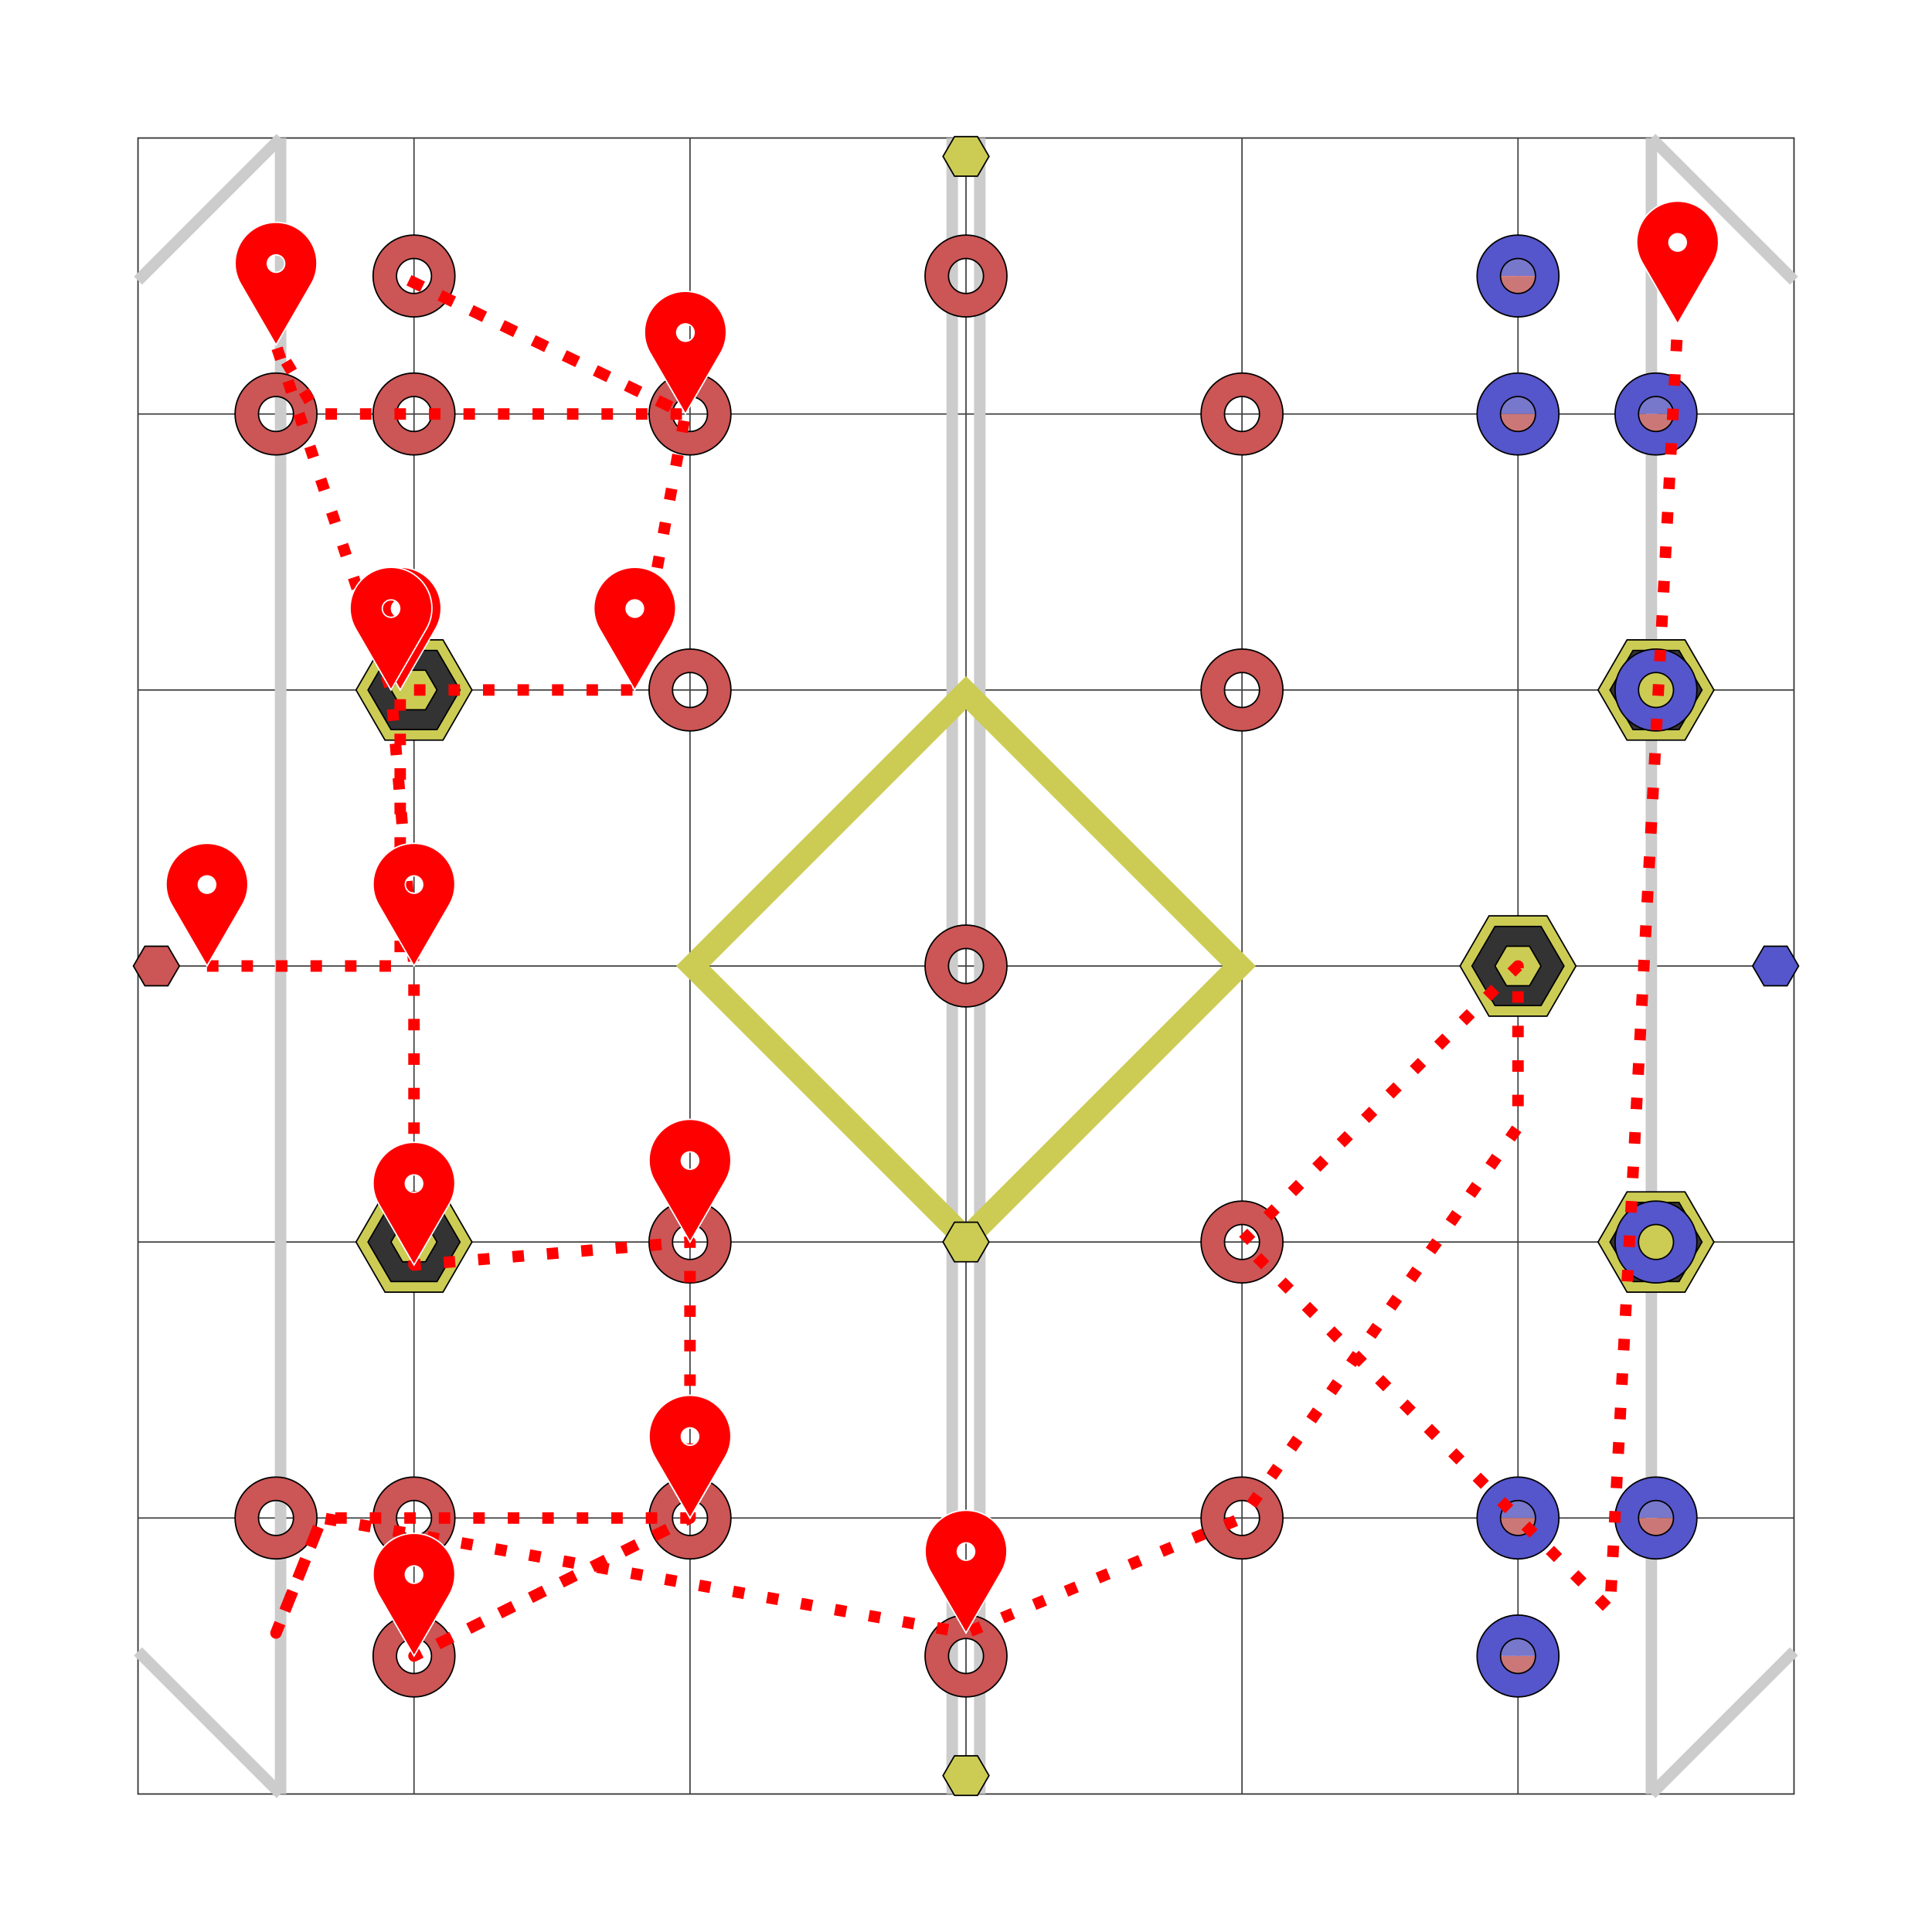
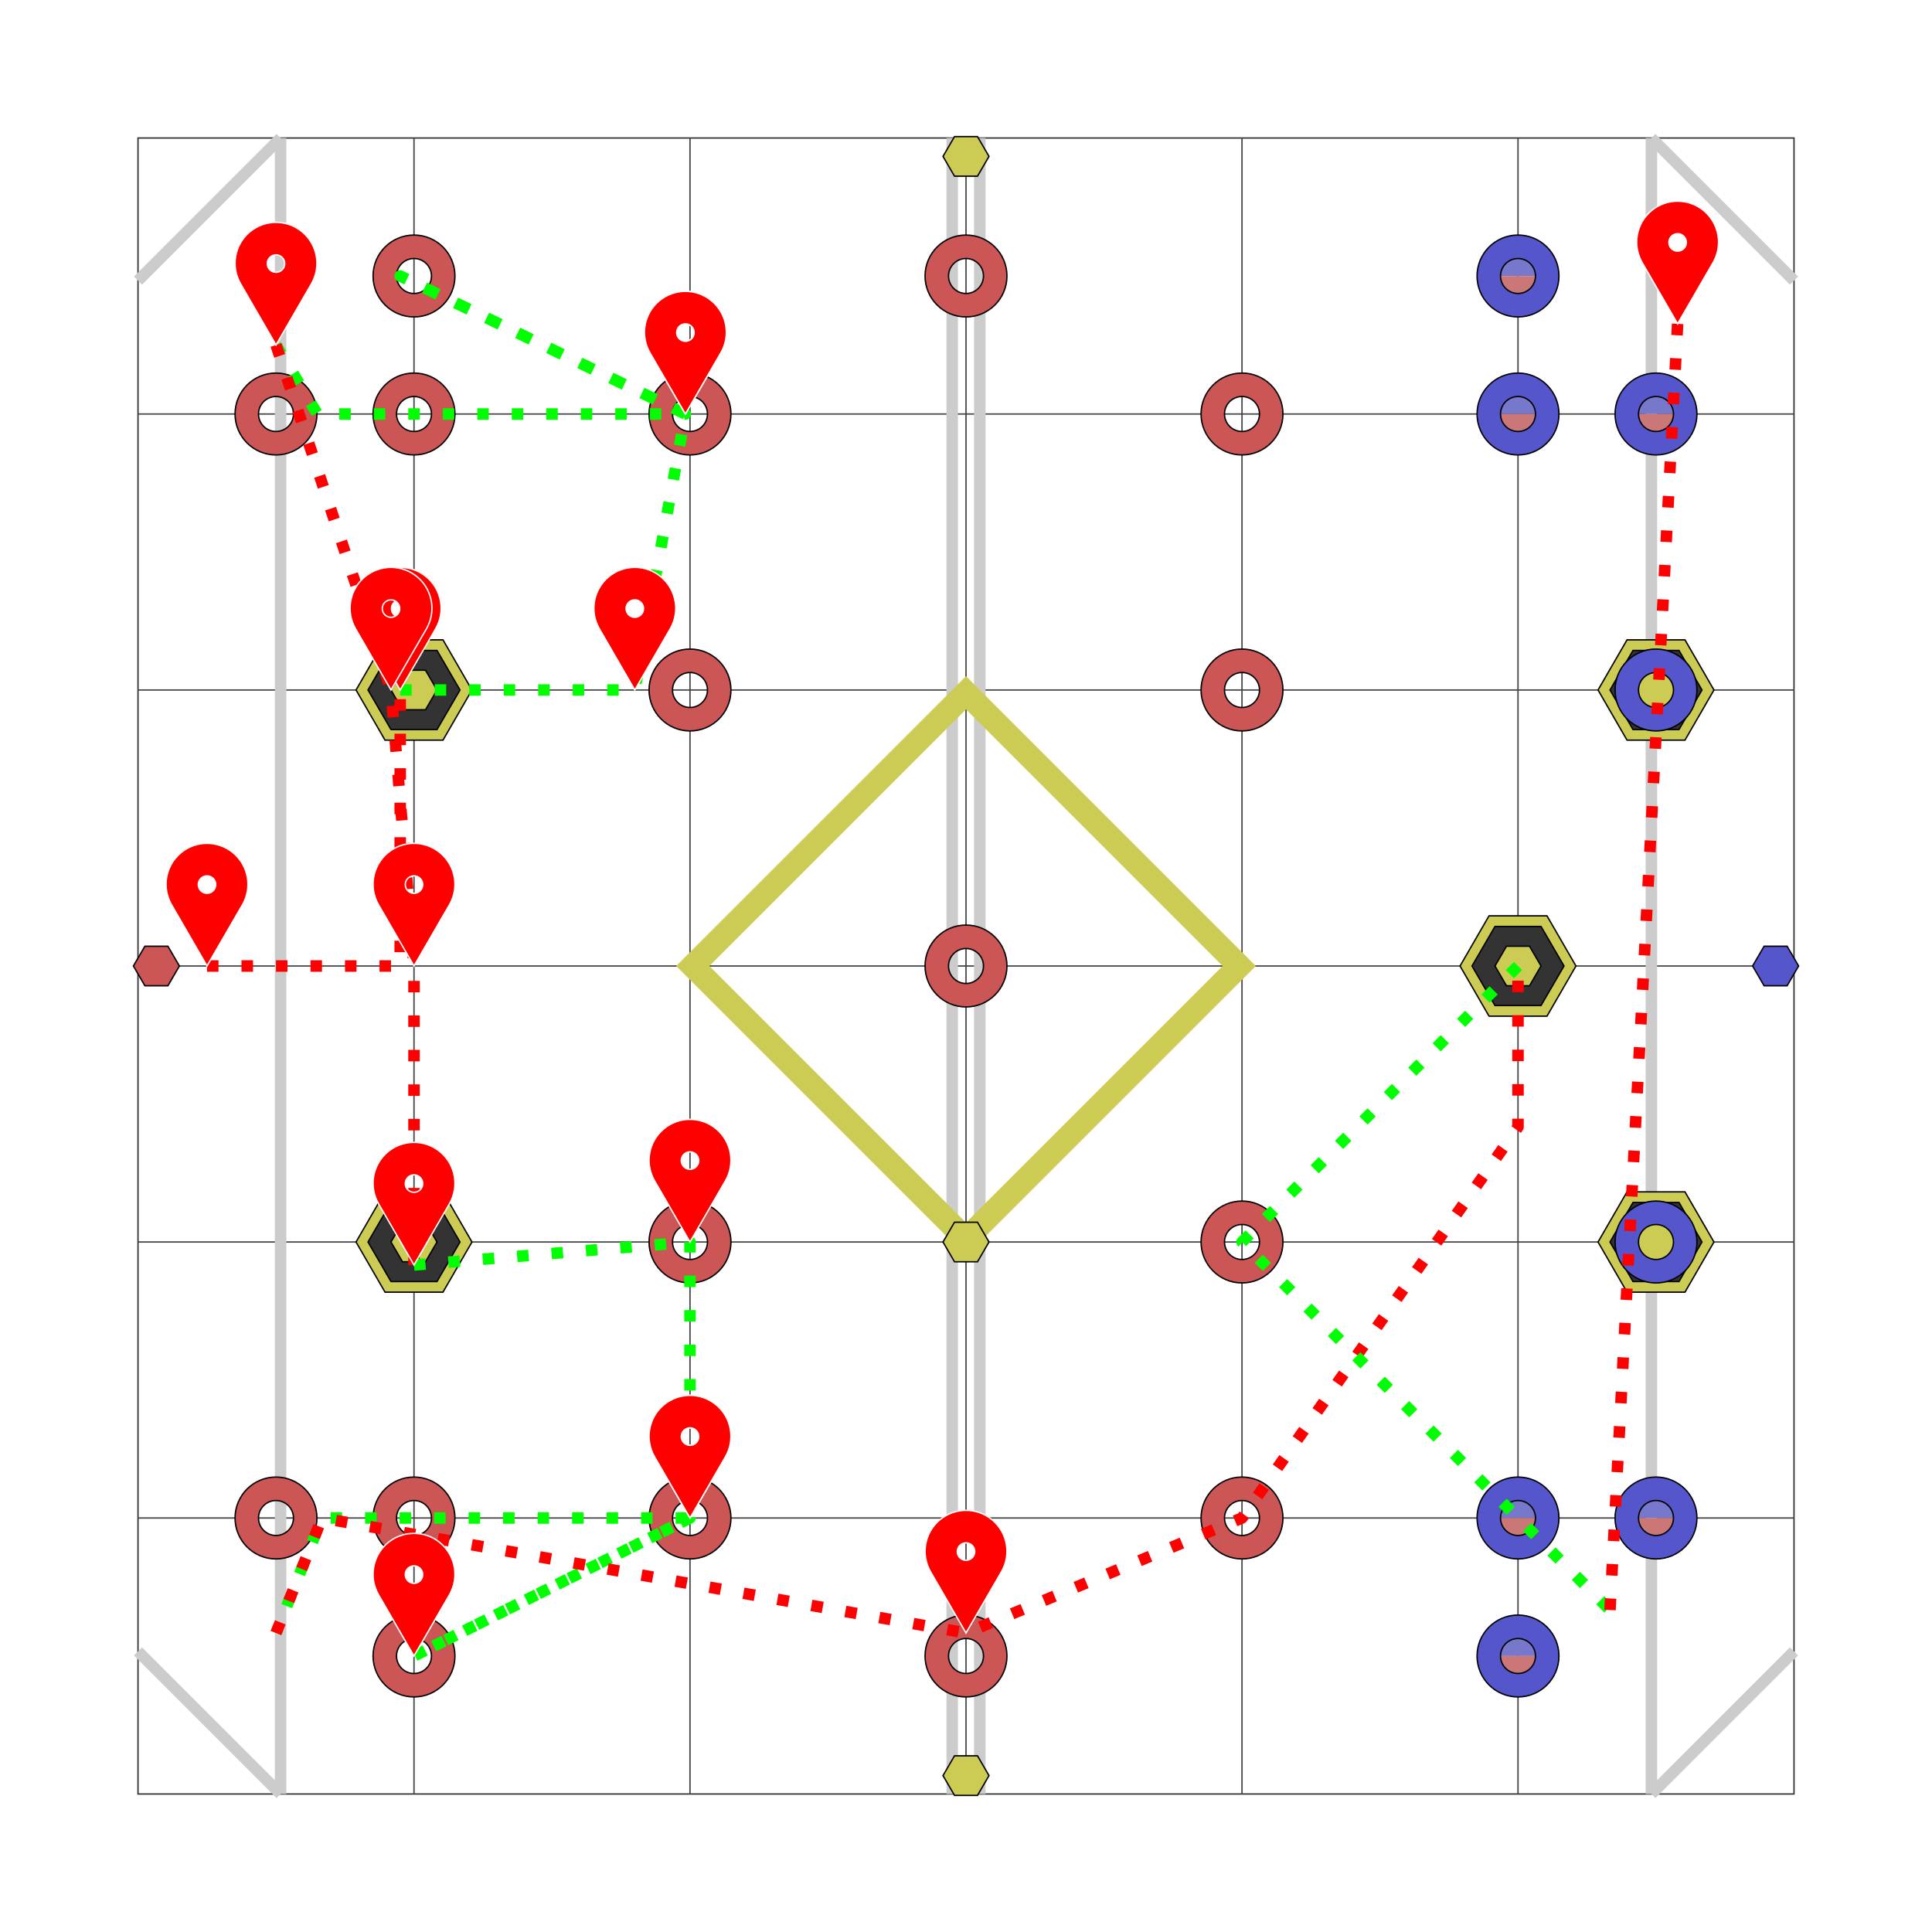
<svg xmlns="http://www.w3.org/2000/svg" version="1.1" width="600" height="600" viewBox="-2100 -2100 4200 4200">
  <g transform="scale(1, -1)">
    <rect x="-2100" y="-2100" width="4200" height="4200" fill="#ffffff" />
    <rect x="-1800" y="-1800" width="3600" height="3600" fill="none" stroke="#333333" stroke-width="3" />
    <line x1="-1800" y1="-1200" x2="1800" y2="-1200" stroke="#444444" stroke-width="3" />
    <line x1="-1800" y1="-600" x2="1800" y2="-600" stroke="#444444" stroke-width="3" />
    <line x1="-1800" y1="0" x2="1800" y2="0" stroke="#444444" stroke-width="3" />
    <line x1="-1800" y1="600" x2="1800" y2="600" stroke="#444444" stroke-width="3" />
    <line x1="-1800" y1="1200" x2="1800" y2="1200" stroke="#444444" stroke-width="3" />
    <line x1="-1200" y1="-1800" x2="-1200" y2="1800" stroke="#444444" stroke-width="3" />
    <line x1="-600" y1="-1800" x2="-600" y2="1800" stroke="#444444" stroke-width="3" />
    <line x1="0" y1="-1800" x2="0" y2="1800" stroke="#444444" stroke-width="3" />
    <line x1="600" y1="-1800" x2="600" y2="1800" stroke="#444444" stroke-width="3" />
    <line x1="1200" y1="-1800" x2="1200" y2="1800" stroke="#444444" stroke-width="3" />
    <line x1="-1490" y1="-1800" x2="-1490" y2="1800" stroke="#cccccc" stroke-width="25" />
    <line x1="-30" y1="-1800" x2="-30" y2="1800" stroke="#cccccc" stroke-width="25" />
    <line x1="30" y1="-1800" x2="30" y2="1800" stroke="#cccccc" stroke-width="25" />
    <line x1="1490" y1="-1800" x2="1490" y2="1800" stroke="#cccccc" stroke-width="25" />
    <line x1="-1800" y1="-1490" x2="-1490" y2="-1800" stroke="#cccccc" stroke-width="25" />
    <line x1="1800" y1="-1490" x2="1490" y2="-1800" stroke="#cccccc" stroke-width="25" />
    <line x1="-1800" y1="1490" x2="-1490" y2="1800" stroke="#cccccc" stroke-width="25" />
    <line x1="1800" y1="1490" x2="1490" y2="1800" stroke="#cccccc" stroke-width="25" />
    <rect x="-420" y="-420" width="840" height="840" transform="rotate(45)" stroke="#cccc55" fill="none" stroke-width="51" />
    <polygon points="-1710,0 -1735,43 -1785,43 -1810,0 -1785,-43 -1735,-43" fill="#cc5555" stroke="#000000" stroke-width="3" />
    <polygon points="1810,0 1785,43 1735,43 1710,0 1735,-43 1785,-43" fill="#5555cc" stroke="#000000" stroke-width="3" />
    <polygon points="50,1760 25,1803 -25,1803 -50,1760 -25,1717 25,1717" fill="#cccc55" stroke="#000000" stroke-width="3" />
    <polygon points="50,-600 25,-557 -25,-557 -50,-600 -25,-643 25,-643" fill="#cccc55" stroke="#000000" stroke-width="3" />
    <polygon points="50,-1760 25,-1717 -25,-1717 -50,-1760 -25,-1803 25,-1803" fill="#cccc55" stroke="#000000" stroke-width="3" />
    <polygon points="-1074,600 -1137,709 -1263,709 -1326,600 -1263,491 -1137,491" fill="#cccc55" stroke="#000000" stroke-width="3" />
    <polygon points="-1100,600 -1150,686 -1250,686 -1300,600 -1250,514 -1150,514" fill="#333333" stroke="#000000" stroke-width="3" />
    <polygon points="-1150,600 -1175,643 -1225,643 -1250,600 -1225,557 -1175,557" fill="#cccc55" stroke="#000000" stroke-width="3" />
    <polygon points="1626,600 1563,709 1437,709 1374,600 1437,491 1563,491" fill="#cccc55" stroke="#000000" stroke-width="3" />
    <polygon points="1600,600 1550,686 1450,686 1400,600 1450,514 1550,514" fill="#333333" stroke="#000000" stroke-width="3" />
    <polygon points="1550,600 1525,643 1475,643 1450,600 1475,557 1525,557" fill="#cccc55" stroke="#000000" stroke-width="3" />
    <polygon points="1326,0 1263,109 1137,109 1074,0 1137,-109 1263,-109" fill="#cccc55" stroke="#000000" stroke-width="3" />
    <polygon points="1300,0 1250,86 1150,86 1100,0 1150,-86 1250,-86" fill="#333333" stroke="#000000" stroke-width="3" />
    <polygon points="1250,0 1225,43 1175,43 1150,0 1175,-43 1225,-43" fill="#cccc55" stroke="#000000" stroke-width="3" />
    <polygon points="-1074,-600 -1137,-491 -1263,-491 -1326,-600 -1263,-709 -1137,-709" fill="#cccc55" stroke="#000000" stroke-width="3" />
    <polygon points="-1100,-600 -1150,-514 -1250,-514 -1300,-600 -1250,-686 -1150,-686" fill="#333333" stroke="#000000" stroke-width="3" />
    <polygon points="-1150,-600 -1175,-557 -1225,-557 -1250,-600 -1225,-643 -1175,-643" fill="#cccc55" stroke="#000000" stroke-width="3" />
    <polygon points="1626,-600 1563,-491 1437,-491 1374,-600 1437,-709 1563,-709" fill="#cccc55" stroke="#000000" stroke-width="3" />
    <polygon points="1600,-600 1550,-514 1450,-514 1400,-600 1450,-686 1550,-686" fill="#333333" stroke="#000000" stroke-width="3" />
    <polygon points="1550,-600 1525,-557 1475,-557 1450,-600 1475,-643 1525,-643" fill="#cccc55" stroke="#000000" stroke-width="3" />
    <path d="M 1111,1500 a 89,89 0 1,0 178,0" fill="#7777cc" />
    <path d="M 1111,1500 a 89,89 0 1,1 178,0" fill="#cc7777" />
    <path d="M 1111,1500 a 89 89 0 0 0 178 0 a 89 89 0 0 0 -178 0 z m 51 0 a 38 38 0 0 0 76 0 a 38 38 0 0 0 -76 0 z" fill="#5555cc" stroke="#000000" stroke-width="3" fill-rule="evenodd" />
    <path d="M 1111,1200 a 89,89 0 1,0 178,0" fill="#7777cc" />
    <path d="M 1111,1200 a 89,89 0 1,1 178,0" fill="#cc7777" />
    <path d="M 1111,1200 a 89 89 0 0 0 178 0 a 89 89 0 0 0 -178 0 z m 51 0 a 38 38 0 0 0 76 0 a 38 38 0 0 0 -76 0 z" fill="#5555cc" stroke="#000000" stroke-width="3" fill-rule="evenodd" />
    <path d="M 1411,1200 a 89,89 0 1,0 178,0" fill="#7777cc" />
    <path d="M 1411,1200 a 89,89 0 1,1 178,0" fill="#cc7777" />
    <path d="M 1411,1200 a 89 89 0 0 0 178 0 a 89 89 0 0 0 -178 0 z m 51 0 a 38 38 0 0 0 76 0 a 38 38 0 0 0 -76 0 z" fill="#5555cc" stroke="#000000" stroke-width="3" fill-rule="evenodd" />
    <path d="M 1111,-1200 a 89,89 0 1,0 178,0" fill="#7777cc" />
    <path d="M 1111,-1200 a 89,89 0 1,1 178,0" fill="#cc7777" />
    <path d="M 1111,-1200 a 89 89 0 0 0 178 0 a 89 89 0 0 0 -178 0 z m 51 0 a 38 38 0 0 0 76 0 a 38 38 0 0 0 -76 0 z" fill="#5555cc" stroke="#000000" stroke-width="3" fill-rule="evenodd" />
    <path d="M 1411,-1200 a 89,89 0 1,0 178,0" fill="#7777cc" />
    <path d="M 1411,-1200 a 89,89 0 1,1 178,0" fill="#cc7777" />
    <path d="M 1411,-1200 a 89 89 0 0 0 178 0 a 89 89 0 0 0 -178 0 z m 51 0 a 38 38 0 0 0 76 0 a 38 38 0 0 0 -76 0 z" fill="#5555cc" stroke="#000000" stroke-width="3" fill-rule="evenodd" />
    <path d="M 1111,-1500 a 89,89 0 1,0 178,0" fill="#7777cc" />
    <path d="M 1111,-1500 a 89,89 0 1,1 178,0" fill="#cc7777" />
    <path d="M 1111,-1500 a 89 89 0 0 0 178 0 a 89 89 0 0 0 -178 0 z m 51 0 a 38 38 0 0 0 76 0 a 38 38 0 0 0 -76 0 z" fill="#5555cc" stroke="#000000" stroke-width="3" fill-rule="evenodd" />
    <path d="M -1289,1500 a 89 89 0 0 0 178 0 a 89 89 0 0 0 -178 0 z m 51 0 a 38 38 0 0 0 76 0 a 38 38 0 0 0 -76 0 z" fill="#cc5555" stroke="#000000" stroke-width="3" fill-rule="evenodd" />
    <path d="M -89,1500 a 89 89 0 0 0 178 0 a 89 89 0 0 0 -178 0 z m 51 0 a 38 38 0 0 0 76 0 a 38 38 0 0 0 -76 0 z" fill="#cc5555" stroke="#000000" stroke-width="3" fill-rule="evenodd" />
    <path d="M -1589,1200 a 89 89 0 0 0 178 0 a 89 89 0 0 0 -178 0 z m 51 0 a 38 38 0 0 0 76 0 a 38 38 0 0 0 -76 0 z" fill="#cc5555" stroke="#000000" stroke-width="3" fill-rule="evenodd" />
    <path d="M -1289,1200 a 89 89 0 0 0 178 0 a 89 89 0 0 0 -178 0 z m 51 0 a 38 38 0 0 0 76 0 a 38 38 0 0 0 -76 0 z" fill="#cc5555" stroke="#000000" stroke-width="3" fill-rule="evenodd" />
    <path d="M -689,1200 a 89 89 0 0 0 178 0 a 89 89 0 0 0 -178 0 z m 51 0 a 38 38 0 0 0 76 0 a 38 38 0 0 0 -76 0 z" fill="#cc5555" stroke="#000000" stroke-width="3" fill-rule="evenodd" />
    <path d="M 511,1200 a 89 89 0 0 0 178 0 a 89 89 0 0 0 -178 0 z m 51 0 a 38 38 0 0 0 76 0 a 38 38 0 0 0 -76 0 z" fill="#cc5555" stroke="#000000" stroke-width="3" fill-rule="evenodd" />
    <path d="M -689,600 a 89 89 0 0 0 178 0 a 89 89 0 0 0 -178 0 z m 51 0 a 38 38 0 0 0 76 0 a 38 38 0 0 0 -76 0 z" fill="#cc5555" stroke="#000000" stroke-width="3" fill-rule="evenodd" />
    <path d="M 511,600 a 89 89 0 0 0 178 0 a 89 89 0 0 0 -178 0 z m 51 0 a 38 38 0 0 0 76 0 a 38 38 0 0 0 -76 0 z" fill="#cc5555" stroke="#000000" stroke-width="3" fill-rule="evenodd" />
    <path d="M -89,0 a 89 89 0 0 0 178 0 a 89 89 0 0 0 -178 0 z m 51 0 a 38 38 0 0 0 76 0 a 38 38 0 0 0 -76 0 z" fill="#cc5555" stroke="#000000" stroke-width="3" fill-rule="evenodd" />
    <path d="M -689,-600 a 89 89 0 0 0 178 0 a 89 89 0 0 0 -178 0 z m 51 0 a 38 38 0 0 0 76 0 a 38 38 0 0 0 -76 0 z" fill="#cc5555" stroke="#000000" stroke-width="3" fill-rule="evenodd" />
    <path d="M 511,-600 a 89 89 0 0 0 178 0 a 89 89 0 0 0 -178 0 z m 51 0 a 38 38 0 0 0 76 0 a 38 38 0 0 0 -76 0 z" fill="#cc5555" stroke="#000000" stroke-width="3" fill-rule="evenodd" />
    <path d="M -1589,-1200 a 89 89 0 0 0 178 0 a 89 89 0 0 0 -178 0 z m 51 0 a 38 38 0 0 0 76 0 a 38 38 0 0 0 -76 0 z" fill="#cc5555" stroke="#000000" stroke-width="3" fill-rule="evenodd" />
    <path d="M -1289,-1200 a 89 89 0 0 0 178 0 a 89 89 0 0 0 -178 0 z m 51 0 a 38 38 0 0 0 76 0 a 38 38 0 0 0 -76 0 z" fill="#cc5555" stroke="#000000" stroke-width="3" fill-rule="evenodd" />
    <path d="M -689,-1200 a 89 89 0 0 0 178 0 a 89 89 0 0 0 -178 0 z m 51 0 a 38 38 0 0 0 76 0 a 38 38 0 0 0 -76 0 z" fill="#cc5555" stroke="#000000" stroke-width="3" fill-rule="evenodd" />
    <path d="M 511,-1200 a 89 89 0 0 0 178 0 a 89 89 0 0 0 -178 0 z m 51 0 a 38 38 0 0 0 76 0 a 38 38 0 0 0 -76 0 z" fill="#cc5555" stroke="#000000" stroke-width="3" fill-rule="evenodd" />
    <path d="M -1289,-1500 a 89 89 0 0 0 178 0 a 89 89 0 0 0 -178 0 z m 51 0 a 38 38 0 0 0 76 0 a 38 38 0 0 0 -76 0 z" fill="#cc5555" stroke="#000000" stroke-width="3" fill-rule="evenodd" />
    <path d="M -89,-1500 a 89 89 0 0 0 178 0 a 89 89 0 0 0 -178 0 z m 51 0 a 38 38 0 0 0 76 0 a 38 38 0 0 0 -76 0 z" fill="#cc5555" stroke="#000000" stroke-width="3" fill-rule="evenodd" />
    <path d="M 1411,600 a 89 89 0 0 0 178 0 a 89 89 0 0 0 -178 0 z m 51 0 a 38 38 0 0 0 76 0 a 38 38 0 0 0 -76 0 z" fill="#5555cc" stroke="#000000" stroke-width="3" fill-rule="evenodd" />
    <path d="M 1411,-600 a 89 89 0 0 0 178 0 a 89 89 0 0 0 -178 0 z m 51 0 a 38 38 0 0 0 76 0 a 38 38 0 0 0 -76 0 z" fill="#5555cc" stroke="#000000" stroke-width="3" fill-rule="evenodd" />
-     <polyline points="-1650,0 -1230,0 -1230,600 -720,600 -610,1200 -1230,1500 -610,1200 -1410,1200 -1500,1350 -1250,600 -1200,0 -1200,-650 -600,-600 -600,-1200 -1200,-1500 -600,-1200 -1400,-1200 -1500,-1450 -1400,-1200 0,-1450 600,-1200 1200,-350 1200,0 600,-600 1400,-1400 1547,1396" fill="none" stroke="#ff0000" stroke-width="25" stroke-dasharray="25,50" stroke-linejoin="round" stroke-dashoffset="0">
-       <animate attributeName="stroke-dashoffset" values="75;0" dur="3s" repeatCount="indefinite" />
+     <polyline points="-1650,0 -1230,0 -1230,600" fill="none" stroke="#ff0000" stroke-width="25" stroke-dasharray="25,50" stroke-linejoin="round" stroke-dashoffset="0">
+       <animate attributeName="stroke-dashoffset" values="75;0" dur="1s" repeatCount="indefinite" />
+     </polyline>
+     <polyline points="-1230,600 -720,600 -610,1200 -1230,1500 -610,1200 -1410,1200 -1500,1350" fill="none" stroke="#00ff00" stroke-width="25" stroke-dasharray="25,50" stroke-linejoin="round" stroke-dashoffset="0">
+       <animate attributeName="stroke-dashoffset" values="75;0" dur="1s" repeatCount="indefinite" />
+     </polyline>
+     <polyline points="-1500,1350 -1250,600 -1200,0 -1200,-650" fill="none" stroke="#ff0000" stroke-width="25" stroke-dasharray="25,50" stroke-linejoin="round" stroke-dashoffset="0">
+       <animate attributeName="stroke-dashoffset" values="75;0" dur="1s" repeatCount="indefinite" />
+     </polyline>
+     <polyline points="-1200,-650 -600,-600 -600,-1200 -1200,-1500 -600,-1200 -1400,-1200 -1500,-1450" fill="none" stroke="#00ff00" stroke-width="25" stroke-dasharray="25,50" stroke-linejoin="round" stroke-dashoffset="0">
+       <animate attributeName="stroke-dashoffset" values="75;0" dur="1s" repeatCount="indefinite" />
+     </polyline>
+     <polyline points="-1500,-1450 -1400,-1200 0,-1450 600,-1200 1200,-350 1200,0" fill="none" stroke="#ff0000" stroke-width="25" stroke-dasharray="25,50" stroke-linejoin="round" stroke-dashoffset="0">
+       <animate attributeName="stroke-dashoffset" values="75;0" dur="1s" repeatCount="indefinite" />
+     </polyline>
+     <polyline points="1200,0 600,-600 1400,-1400" fill="none" stroke="#00ff00" stroke-width="25" stroke-dasharray="25,50" stroke-linejoin="round" stroke-dashoffset="0">
+       <animate attributeName="stroke-dashoffset" values="75;0" dur="1s" repeatCount="indefinite" />
+     </polyline>
+     <polyline points="1400,-1400 1547,1396" fill="none" stroke="#ff0000" stroke-width="25" stroke-dasharray="25,50" stroke-linejoin="round" stroke-dashoffset="0">
+       <animate attributeName="stroke-dashoffset" values="75;0" dur="1s" repeatCount="indefinite" />
    </polyline>
    <path d="M -1650,0 l -77 133 a 89 89 0 1 0 154 0 z m -19 177 a 19 19 0 0 0 38 0 a 19 19 0 0 0 -38 0 z" fill="#ff0000" stroke="#ffffff" stroke-width="3" fill-rule="evenodd" />
    <path d="M -1230,600 l -77 133 a 89 89 0 1 0 154 0 z m -19 177 a 19 19 0 0 0 38 0 a 19 19 0 0 0 -38 0 z" fill="#ff0000" stroke="#ffffff" stroke-width="3" fill-rule="evenodd" />
    <path d="M -720,600 l -77 133 a 89 89 0 1 0 154 0 z m -19 177 a 19 19 0 0 0 38 0 a 19 19 0 0 0 -38 0 z" fill="#ff0000" stroke="#ffffff" stroke-width="3" fill-rule="evenodd" />
+     <path d="M -610,1200 l -77 133 a 89 89 0 1 0 154 0 z m -19 177 a 19 19 0 0 0 38 0 a 19 19 0 0 0 -38 0 z" fill="#ff0000" stroke="#ffffff" stroke-width="3" fill-rule="evenodd" />
    <path d="M -610,1200 l -77 133 a 89 89 0 1 0 154 0 z m -19 177 a 19 19 0 0 0 38 0 a 19 19 0 0 0 -38 0 z" fill="#ff0000" stroke="#ffffff" stroke-width="3" fill-rule="evenodd" />
    <path d="M -1500,1350 l -77 133 a 89 89 0 1 0 154 0 z m -19 177 a 19 19 0 0 0 38 0 a 19 19 0 0 0 -38 0 z" fill="#ff0000" stroke="#ffffff" stroke-width="3" fill-rule="evenodd" />
    <path d="M -1250,600 l -77 133 a 89 89 0 1 0 154 0 z m -19 177 a 19 19 0 0 0 38 0 a 19 19 0 0 0 -38 0 z" fill="#ff0000" stroke="#ffffff" stroke-width="3" fill-rule="evenodd" />
    <path d="M -1200,0 l -77 133 a 89 89 0 1 0 154 0 z m -19 177 a 19 19 0 0 0 38 0 a 19 19 0 0 0 -38 0 z" fill="#ff0000" stroke="#ffffff" stroke-width="3" fill-rule="evenodd" />
    <path d="M -1200,-650 l -77 133 a 89 89 0 1 0 154 0 z m -19 177 a 19 19 0 0 0 38 0 a 19 19 0 0 0 -38 0 z" fill="#ff0000" stroke="#ffffff" stroke-width="3" fill-rule="evenodd" />
    <path d="M -600,-600 l -77 133 a 89 89 0 1 0 154 0 z m -19 177 a 19 19 0 0 0 38 0 a 19 19 0 0 0 -38 0 z" fill="#ff0000" stroke="#ffffff" stroke-width="3" fill-rule="evenodd" />
    <path d="M -600,-1200 l -77 133 a 89 89 0 1 0 154 0 z m -19 177 a 19 19 0 0 0 38 0 a 19 19 0 0 0 -38 0 z" fill="#ff0000" stroke="#ffffff" stroke-width="3" fill-rule="evenodd" />
    <path d="M -1200,-1500 l -77 133 a 89 89 0 1 0 154 0 z m -19 177 a 19 19 0 0 0 38 0 a 19 19 0 0 0 -38 0 z" fill="#ff0000" stroke="#ffffff" stroke-width="3" fill-rule="evenodd" />
    <path d="M -600,-1200 l -77 133 a 89 89 0 1 0 154 0 z m -19 177 a 19 19 0 0 0 38 0 a 19 19 0 0 0 -38 0 z" fill="#ff0000" stroke="#ffffff" stroke-width="3" fill-rule="evenodd" />
    <path d="M 0,-1450 l -77 133 a 89 89 0 1 0 154 0 z m -19 177 a 19 19 0 0 0 38 0 a 19 19 0 0 0 -38 0 z" fill="#ff0000" stroke="#ffffff" stroke-width="3" fill-rule="evenodd" />
    <path d="M 1547,1396 l -77 133 a 89 89 0 1 0 154 0 z m -19 177 a 19 19 0 0 0 38 0 a 19 19 0 0 0 -38 0 z" fill="#ff0000" stroke="#ffffff" stroke-width="3" fill-rule="evenodd" />
  </g>
</svg>
